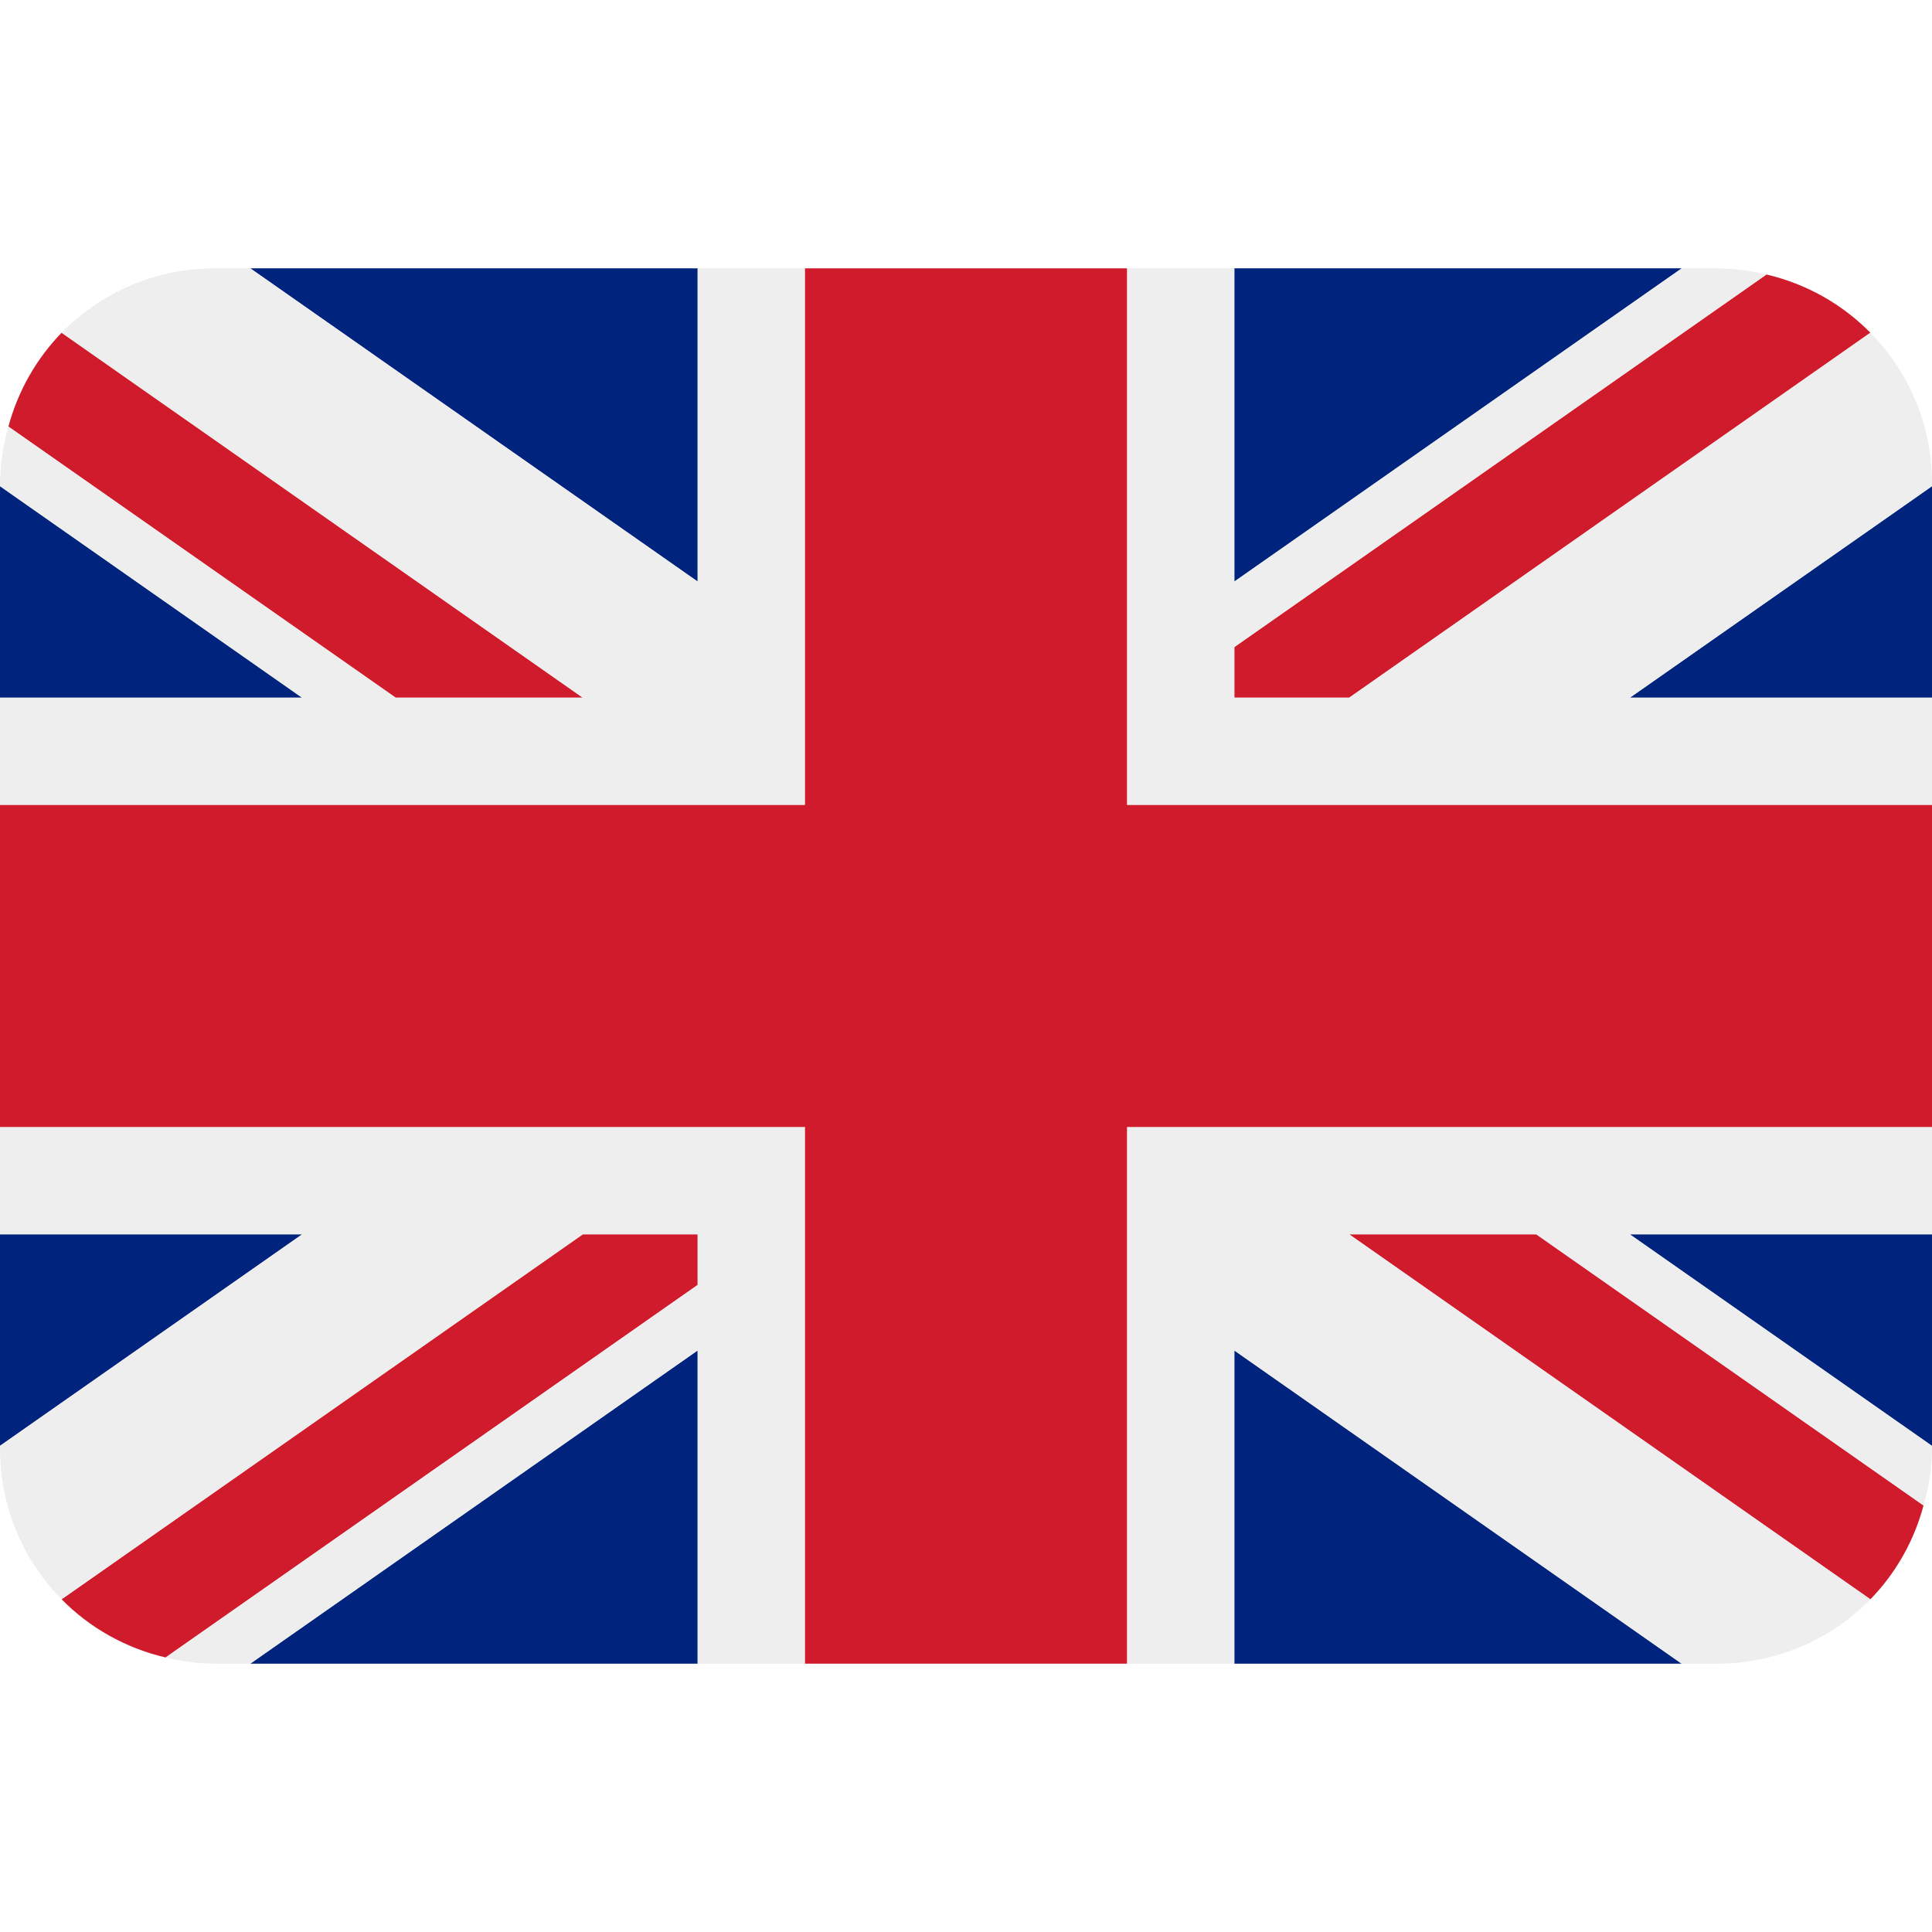
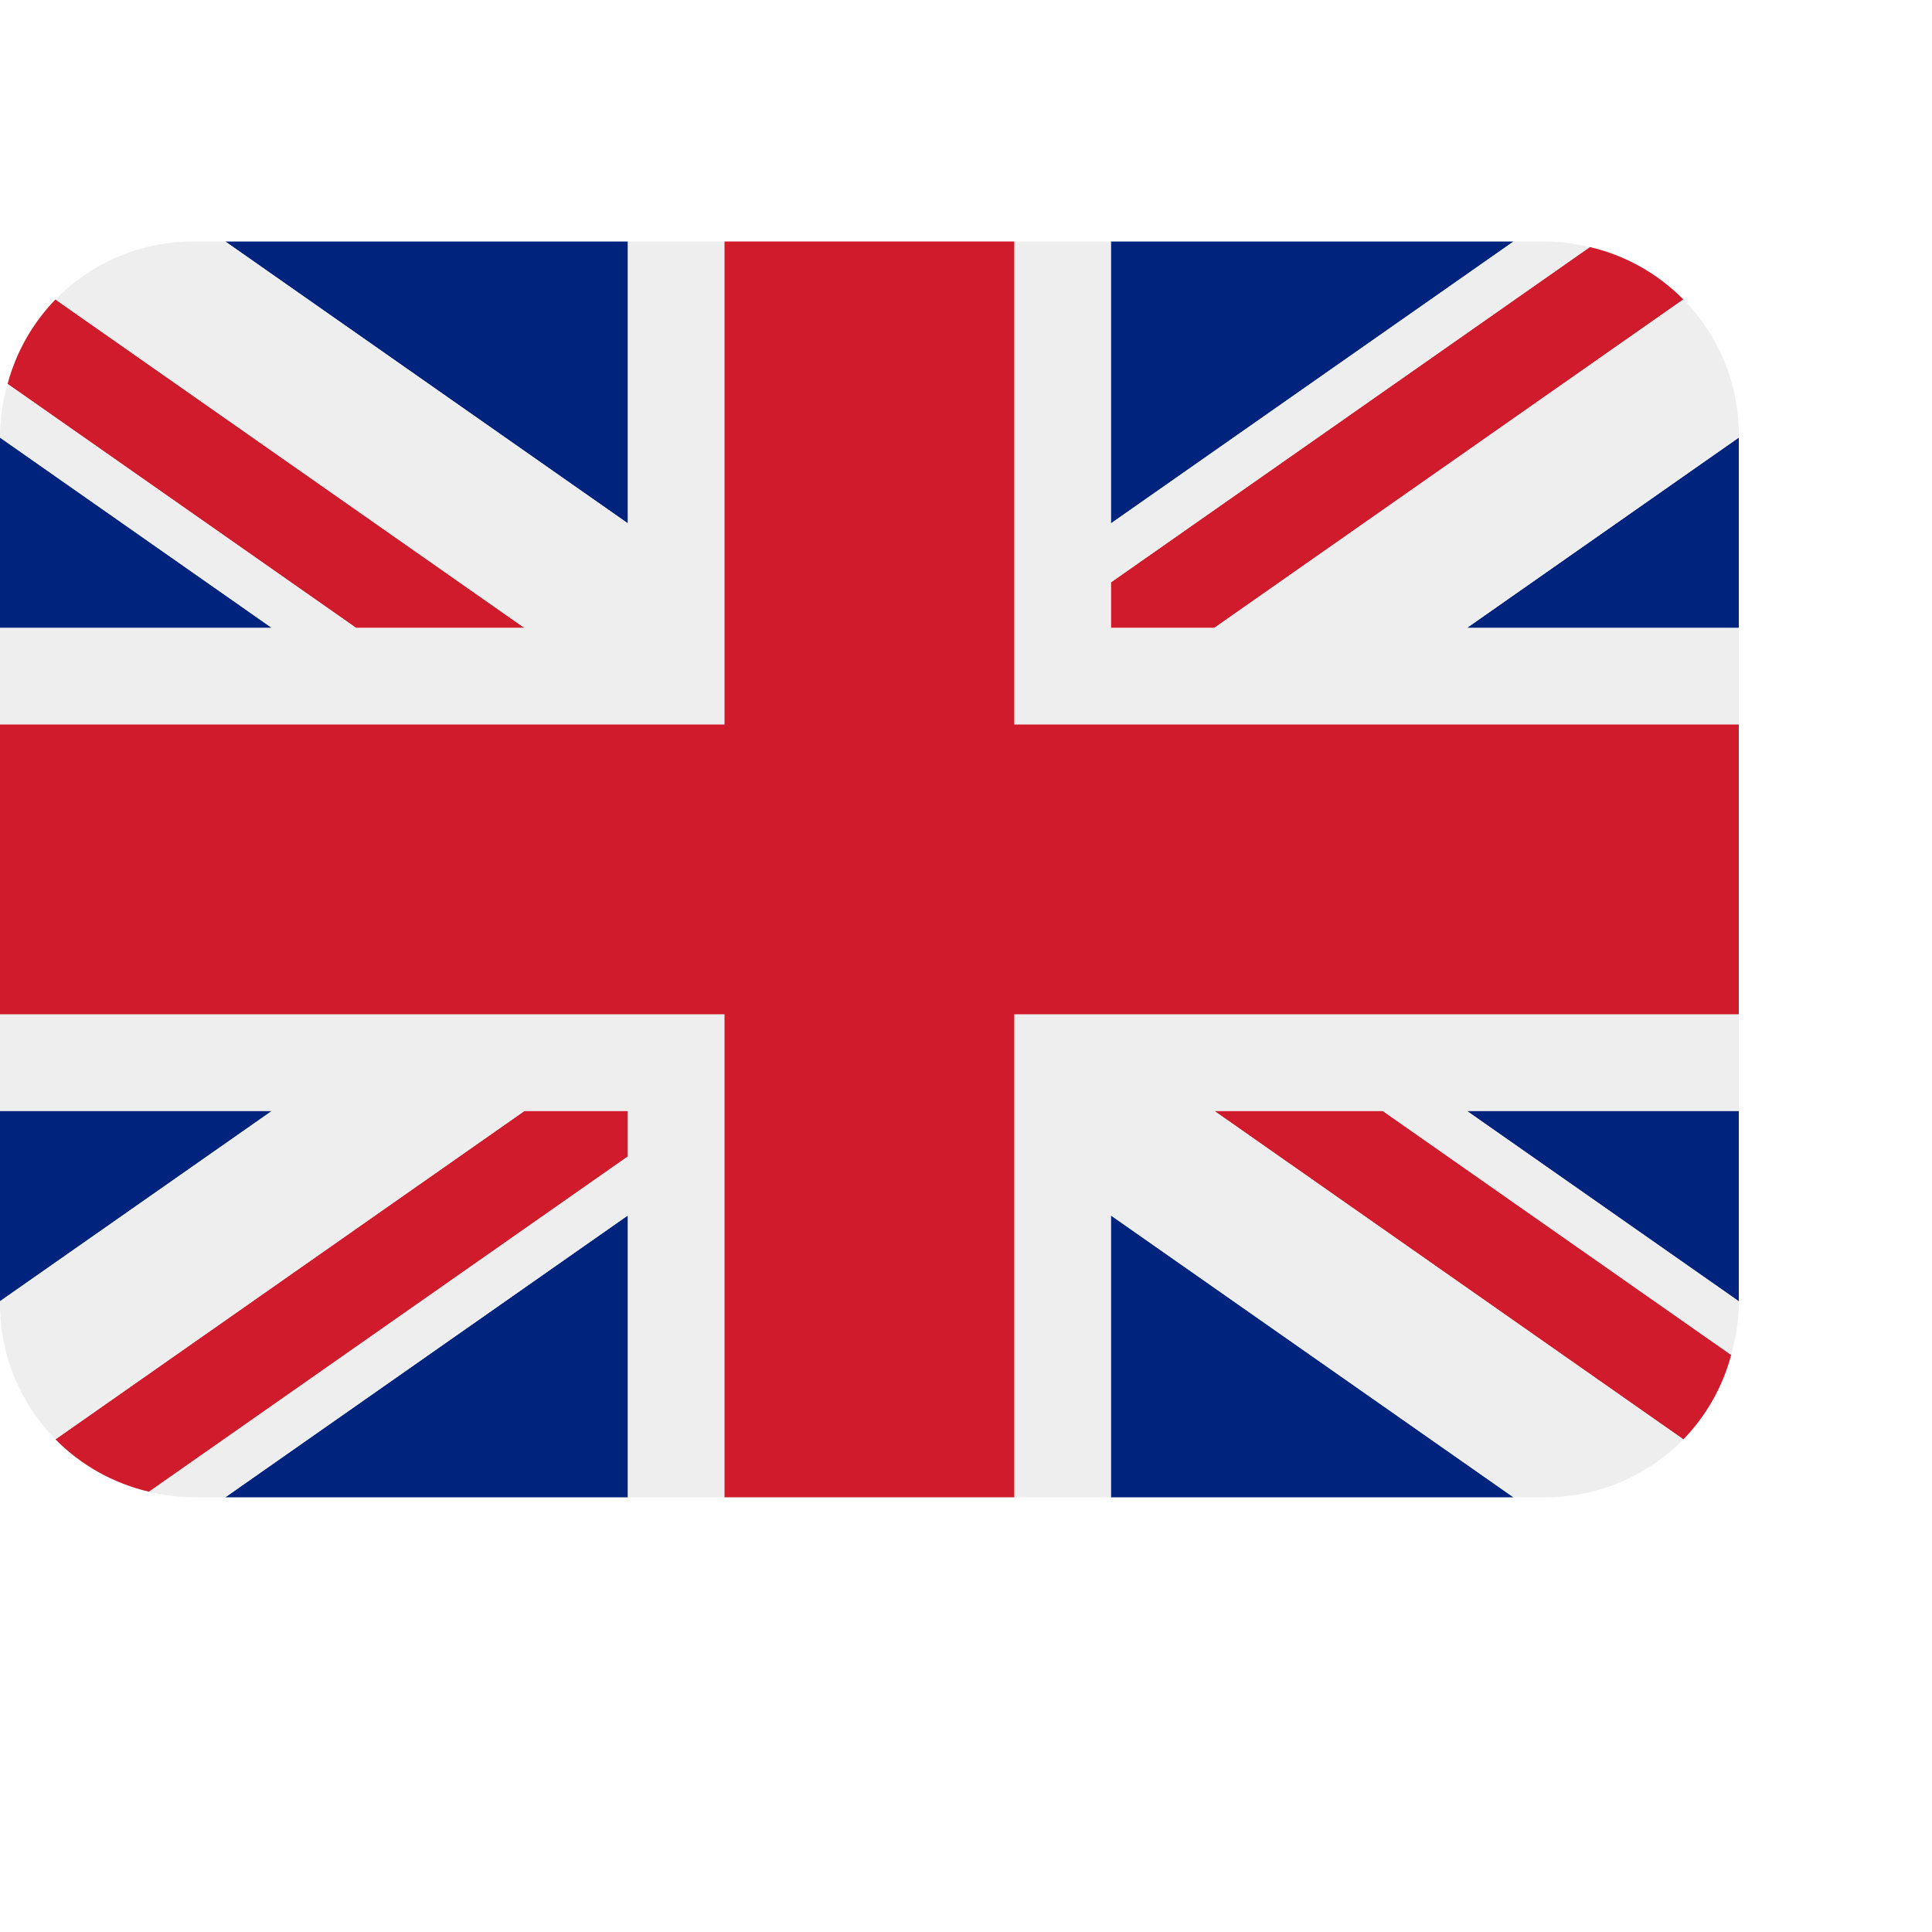
- <svg xmlns="http://www.w3.org/2000/svg" width="800px" height="800px" viewBox="0 0 36 36" aria-hidden="true" role="img" class="iconify iconify--twemoji" preserveAspectRatio="xMidYMid meet">
+ <svg xmlns="http://www.w3.org/2000/svg" width="40px" height="40px" viewBox="0 0 40 40" aria-hidden="true" role="img" class="iconify iconify--twemoji" preserveAspectRatio="xMidYMid meet">
  <path fill="#00247D" d="M0 9.059V13h5.628zM4.664 31H13v-5.837zM23 25.164V31h8.335zM0 23v3.941L5.63 23zM31.337 5H23v5.837zM36 26.942V23h-5.631zM36 13V9.059L30.371 13zM13 5H4.664L13 10.837z" />
  <path fill="#CF1B2B" d="M25.14 23l9.712 6.801a3.977 3.977 0 0 0 .99-1.749L28.627 23H25.14zM13 23h-2.141l-9.711 6.8c.521.53 1.189.909 1.938 1.085L13 23.943V23zm10-10h2.141l9.711-6.8a3.988 3.988 0 0 0-1.937-1.085L23 12.057V13zm-12.141 0L1.148 6.2a3.994 3.994 0 0 0-.991 1.749L7.372 13h3.487z" />
  <path fill="#EEE" d="M36 21H21v10h2v-5.836L31.335 31H32a3.99 3.99 0 0 0 2.852-1.199L25.14 23h3.487l7.215 5.052c.093-.337.158-.686.158-1.052v-.058L30.369 23H36v-2zM0 21v2h5.63L0 26.941V27c0 1.091.439 2.078 1.148 2.8l9.711-6.8H13v.943l-9.914 6.941c.294.07.598.116.914.116h.664L13 25.163V31h2V21H0zM36 9a3.983 3.983 0 0 0-1.148-2.8L25.141 13H23v-.943l9.915-6.942A4.001 4.001 0 0 0 32 5h-.663L23 10.837V5h-2v10h15v-2h-5.629L36 9.059V9zM13 5v5.837L4.664 5H4a3.985 3.985 0 0 0-2.852 1.2l9.711 6.8H7.372L.157 7.949A3.968 3.968 0 0 0 0 9v.059L5.628 13H0v2h15V5h-2z" />
  <path fill="#CF1B2B" d="M21 15V5h-6v10H0v6h15v10h6V21h15v-6z" />
</svg>
